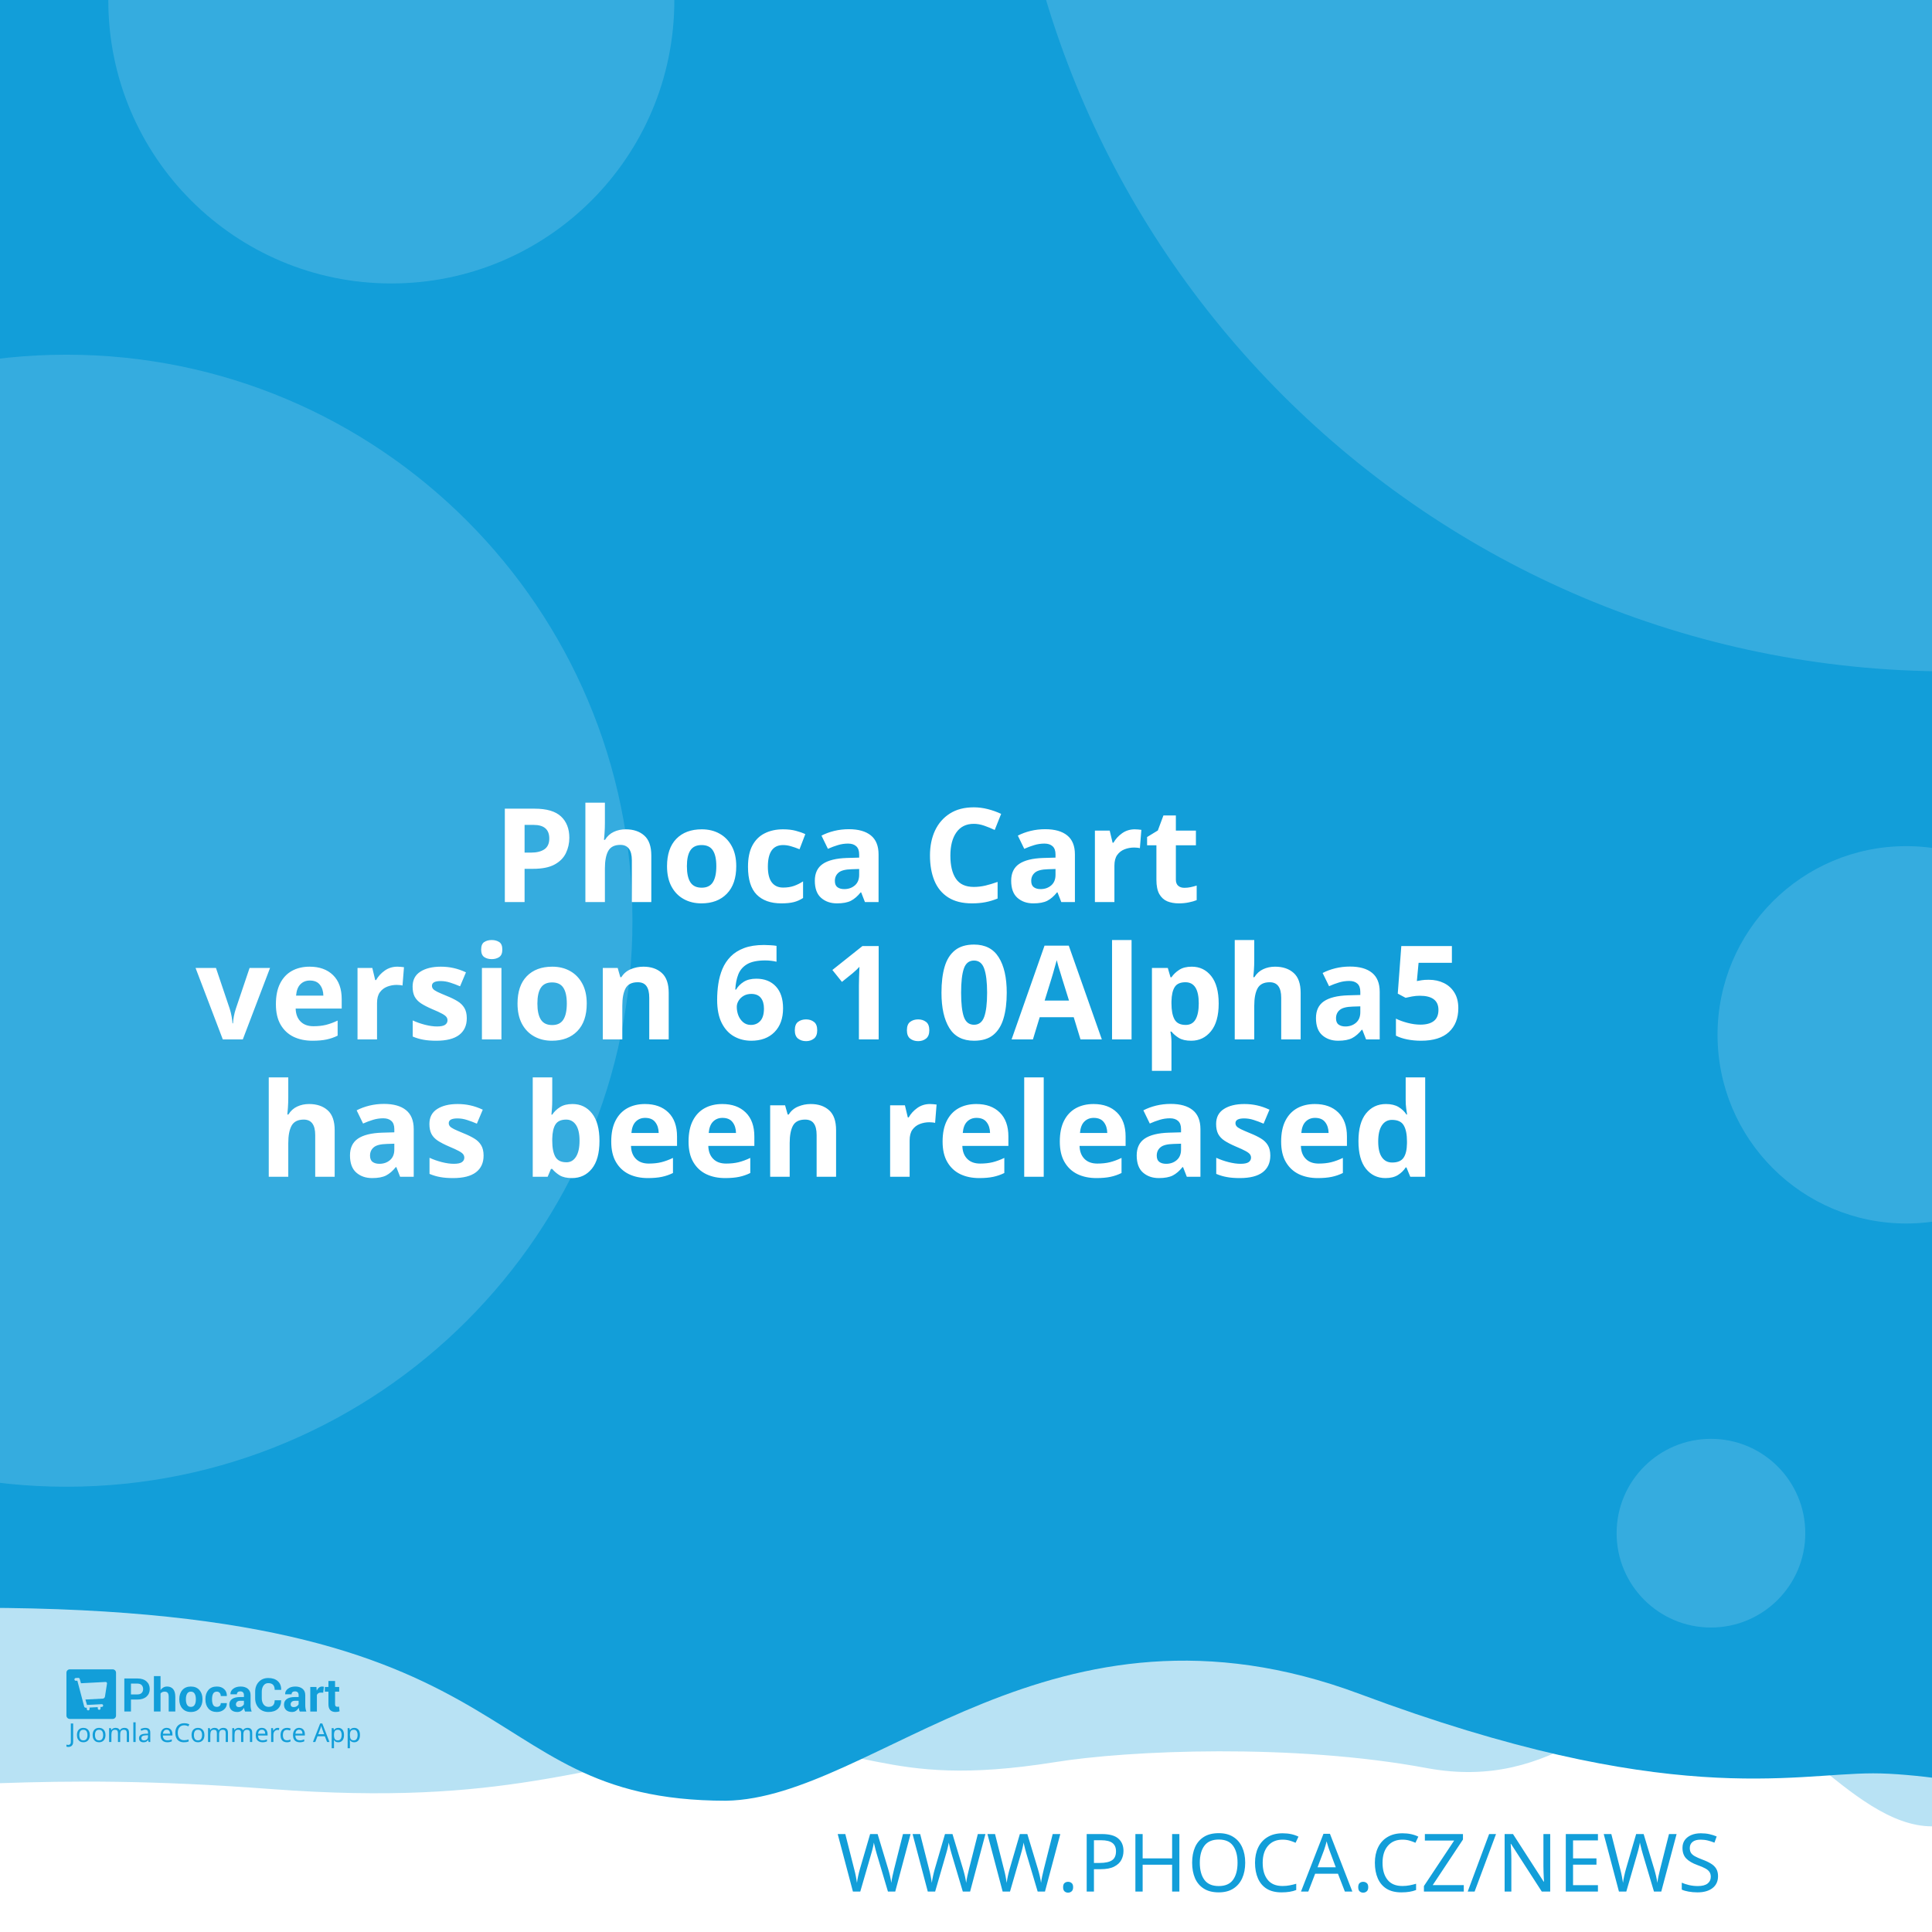
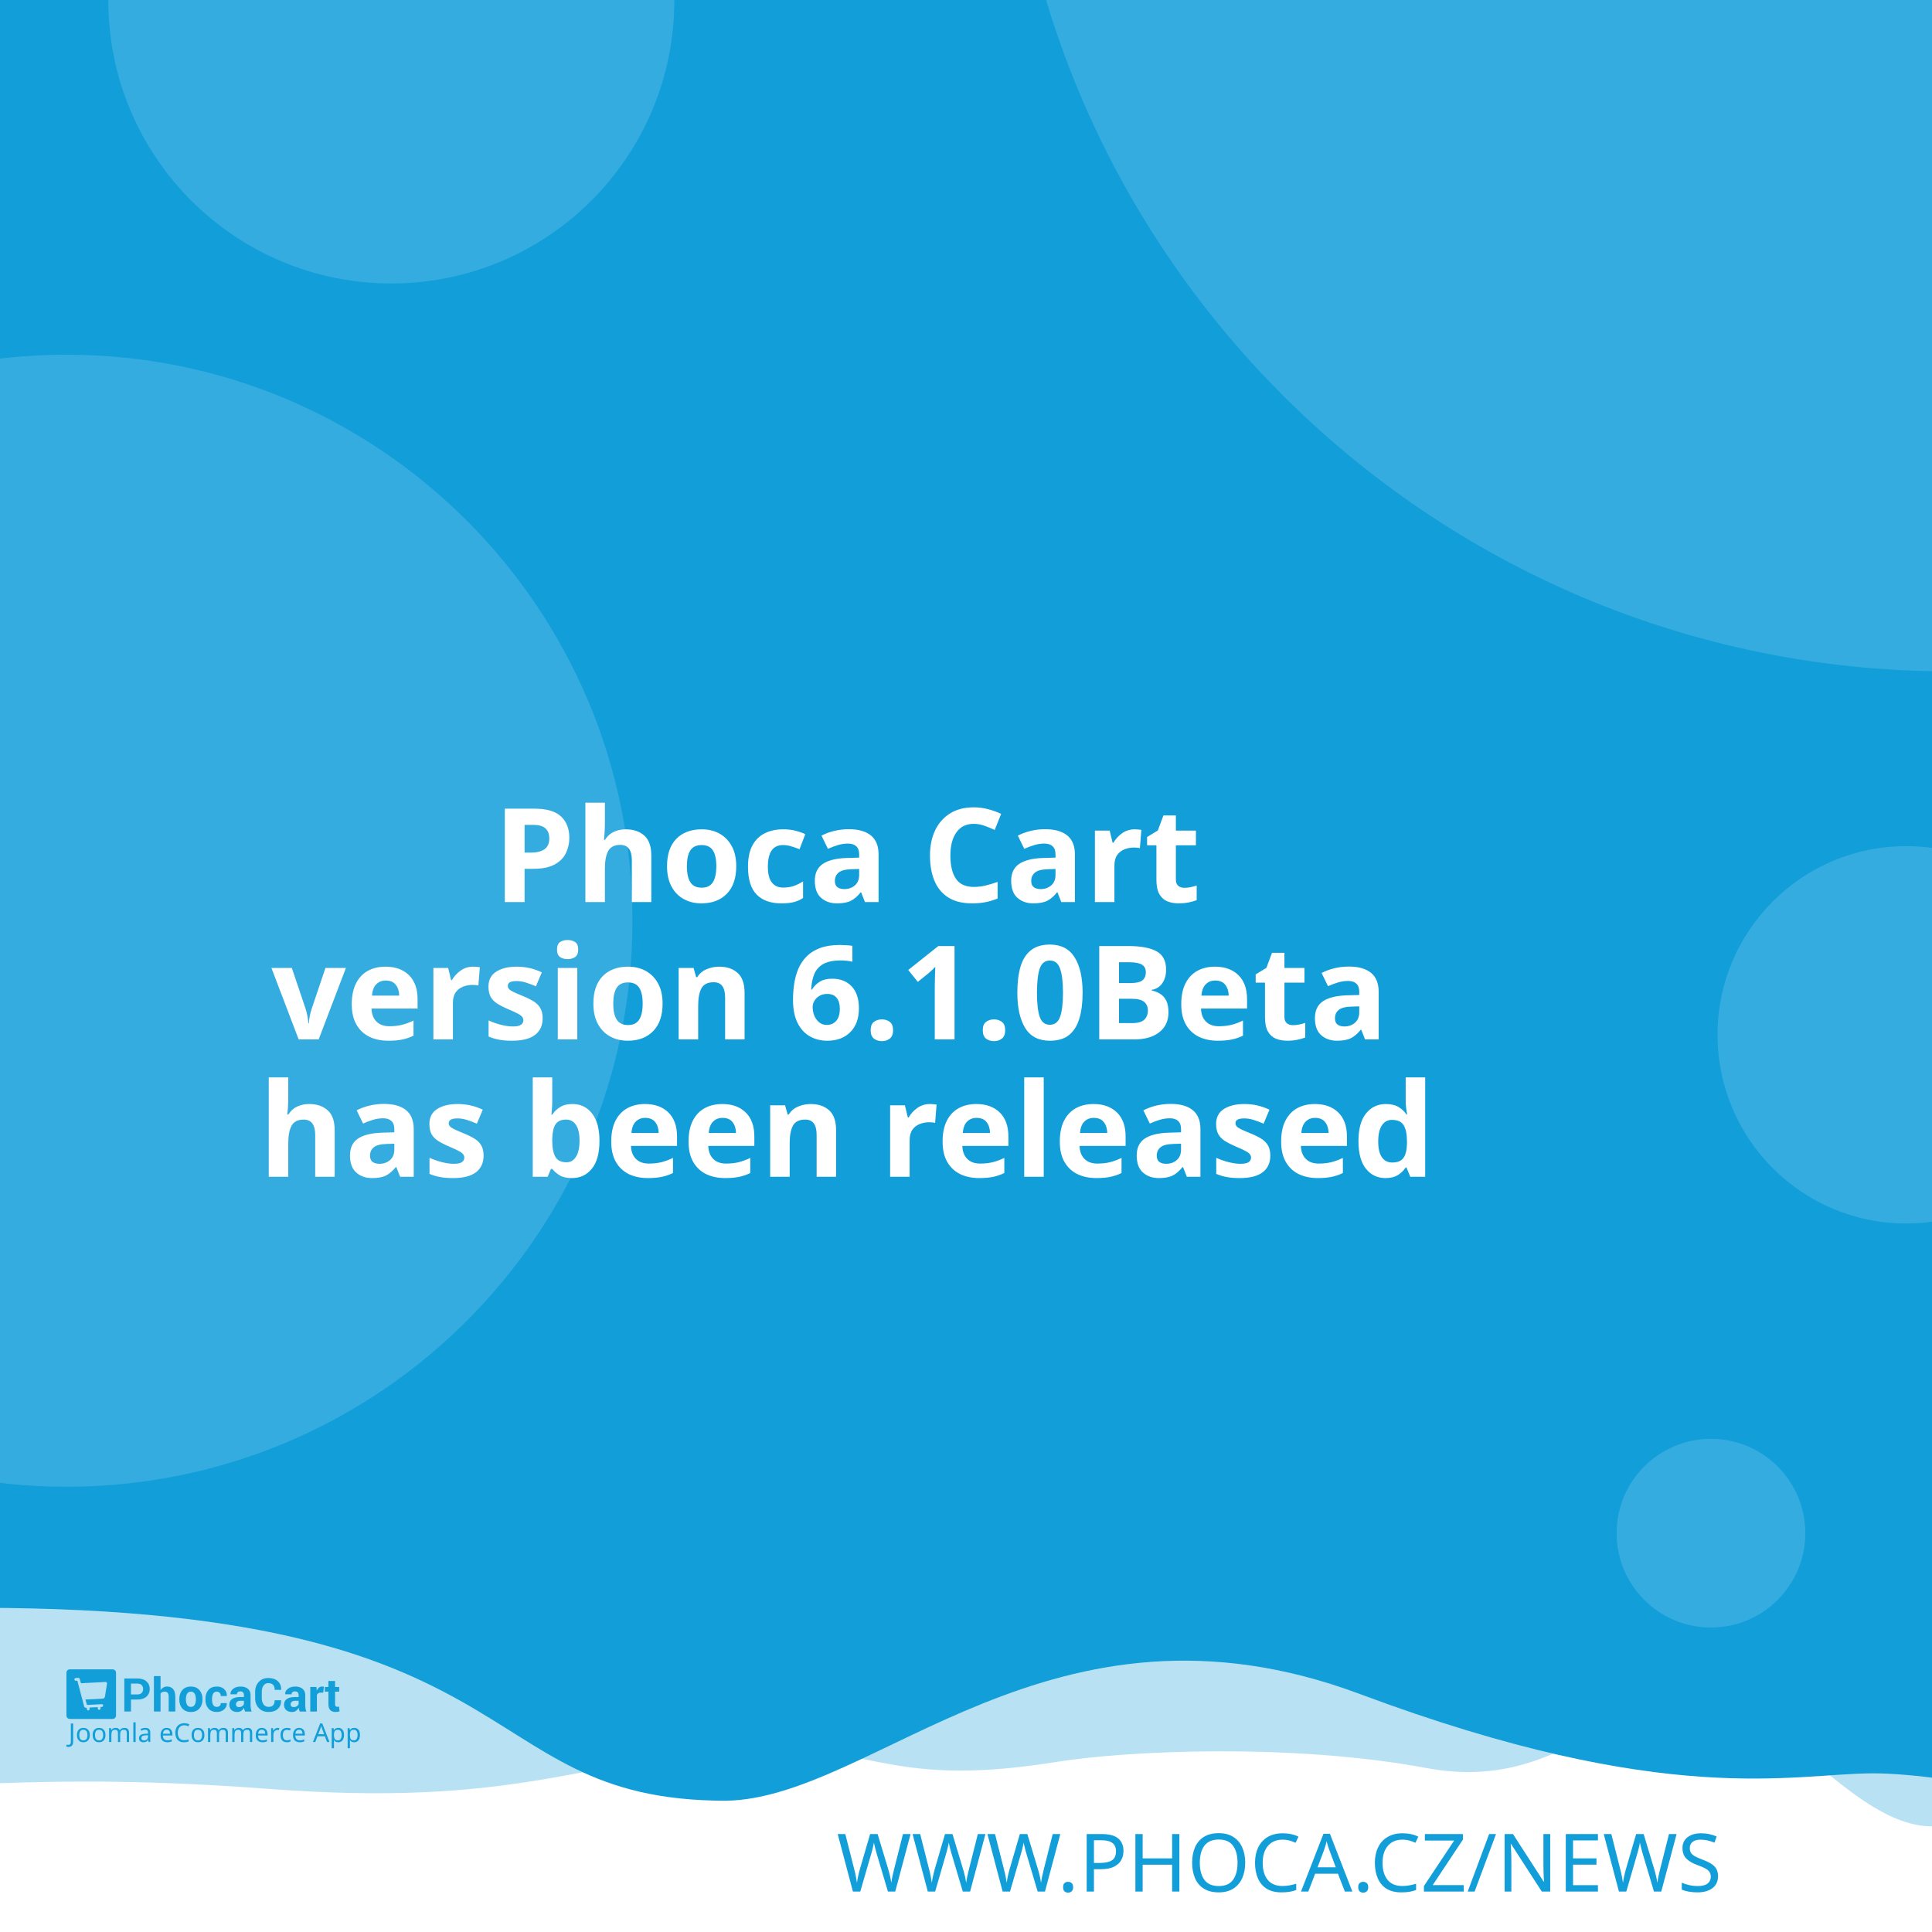
<svg xmlns="http://www.w3.org/2000/svg" width="512" height="512" viewBox="0 0 512 512" version="1.1" id="svg5">
  <defs id="defs2" />
  <g id="layer1">
    <path d="m -288.549,96.962 a 6.384,6.384 0 0 0 -6.384,6.384 v 81.087 a 6.384,6.384 0 0 0 6.384,6.384 h 81.083 a 6.384,6.384 0 0 0 6.384,-6.384 v -81.087 a 6.384,6.384 0 0 0 -6.384,-6.384 z m 16.084,16.188 c 0.591,-0.033 1.134,0.125 1.642,0.482 0.508,0.359 0.842,0.809 1.006,1.355 l 2.415,8.308 46.517,-2.44 c 0.829,-0.043 1.521,0.245 2.074,0.86 0.55,0.606 0.769,1.334 0.636,2.174 l -3.898,24.937 c -0.138,0.736 -0.57,1.497 -1.288,2.273 -0.719,0.787 -1.656,1.211 -2.797,1.272 l -32.861,1.721 3.038,10.253 27.775,-1.455 c 0.726,-0.04 1.351,0.178 1.887,0.648 0.523,0.483 0.803,1.086 0.844,1.812 0.038,0.726 -0.178,1.352 -0.648,1.887 -0.483,0.525 -1.086,0.806 -1.812,0.844 l -2.597,0.137 0.137,2.593 c 0.038,0.729 -0.178,1.356 -0.661,1.879 -0.472,0.535 -1.071,0.819 -1.8,0.856 -0.726,0.038 -1.353,-0.178 -1.879,-0.661 -0.535,-0.472 -0.814,-1.073 -0.852,-1.8 l -0.137,-2.593 -15.573,0.81 0.133,2.597 c 0.038,0.729 -0.176,1.356 -0.648,1.879 -0.483,0.535 -1.086,0.818 -1.812,0.856 -0.726,0.04 -1.352,-0.178 -1.887,-0.661 -0.525,-0.472 -0.806,-1.073 -0.844,-1.8 l -0.137,-2.597 -1.608,0.083 c -0.623,0.033 -1.193,-0.112 -1.721,-0.428 -0.515,-0.317 -0.883,-0.632 -1.11,-0.931 l -0.287,-0.507 -13.05,-49.343 -2.805,0.146 c -0.696,0.038 -1.312,-0.181 -1.858,-0.661 -0.545,-0.472 -0.835,-1.069 -0.873,-1.795 -0.038,-0.729 0.186,-1.353 0.682,-1.879 0.493,-0.535 1.083,-0.818 1.779,-0.856 z" style="fill:#ffffff;stroke-width:1;paint-order:stroke fill markers" id="path400" />
    <rect style="opacity:1;fill:#ffffff;stroke-width:5;stroke-linejoin:round;paint-order:stroke fill markers" id="rect723" width="512" height="512" x="0" y="0" />
    <path id="rect4460" style="opacity:0.3;fill:#129ed9;fill-opacity:1;stroke-width:5;stroke-linejoin:round;paint-order:stroke fill markers" d="M -256,4 H 768 v 480 c 0,0 -42.667,-10 -64,-10 -21.333,0 -42.408,10 -64,10 -21.592,0 -42.667,-10 -64,-10 -21.333,0 -42.408,10 -64,10 -21.592,0 -41.887,-34.701 -63.221,-34.701 -21.333,0 -35.645,25.795 -70.761,19.246 -35.116,-6.549 -78.862,-4.741 -98.515,-1.547 -47.289,7.533 -49.247,-6.724 -87.369,-3.311 -38.122,3.413 -56.921,15.193 -120.307,10.429 -63.387,-4.764 -84.091,0.698 -135.827,-0.116 -21.333,0 -42.408,10 -64,10 -21.592,0 -42.667,-10 -64,-10 -21.333,0 -64,10 -64,10 z" />
    <path id="rect4460-5" style="fill:#129ed9;fill-opacity:1;stroke-width:5;stroke-linejoin:round;paint-order:stroke fill markers" d="M -316,4.9999998e-7 H 708 V 480 c 0,0 -42.667,-10 -64,-10 -21.333,0 -42.408,10 -64,10 -21.592,0 -62.256,-10.048 -83.59,-10.048 -21.333,0 -54.449,9.448 -136.059,-21.03 -81.61,-30.478 -128.583,27.669 -167.971,28.291 -70.795,-0.042 -47.303,-54.288 -212.561,-50.983 C -185.439,429.534 -38.408,480 -60,480 c -21.592,0 -42.667,-10 -64,-10 -21.333,0 -42.408,10 -64,10 -21.592,0 -42.667,-10 -64,-10 -21.333,0 -64,10 -64,10 z" />
    <text xml:space="preserve" style="font-style:normal;font-weight:normal;font-size:21.333px;line-height:1.25;font-family:sans-serif;fill:#129ed9;fill-opacity:1;stroke:none" x="484.042" y="501.277" id="text2910-3-7">
      <tspan id="tspan2908-6-5" x="484.042" y="501.277" style="font-style:normal;font-variant:normal;font-weight:300;font-stretch:normal;font-size:21.333px;font-family:Montserrat;-inkscape-font-specification:'Montserrat Light';text-align:end;text-anchor:end;fill:#129ed9;fill-opacity:1">WWW.PHOCA.CZ/NEWS</tspan>
    </text>
    <text xml:space="preserve" style="font-style:normal;font-variant:normal;font-weight:600;font-stretch:normal;font-size:34.667px;line-height:1.05;font-family:Rubik;-inkscape-font-specification:'Rubik Semi-Bold';fill:#ffffff;fill-opacity:1;stroke:none" x="256" y="165" id="text11252">
      <tspan x="256" y="165" id="tspan403" style="text-align:center;text-anchor:middle" />
      <tspan x="256" y="202.659" style="font-size:34.667px;text-align:center;text-anchor:middle" id="tspan442" />
      <tspan x="256" y="239.059" style="font-size:34.667px;text-align:center;text-anchor:middle" id="tspan444">Phoca Cart</tspan>
-       <tspan x="256" y="275.459" id="tspan1992" style="font-size:34.667px;text-align:center;text-anchor:middle">version 6.1.0Alpha5
+       <tspan x="256" y="275.459" id="tspan1992" style="font-size:34.667px;text-align:center;text-anchor:middle">version 6.1.0Beta
</tspan>
      <tspan x="256" y="311.859" id="tspan2906" style="font-size:34.667px;text-align:center;text-anchor:middle">has been released</tspan>
      <tspan x="256" y="348.259" id="tspan1994" style="font-size:34.667px" />
    </text>
    <circle style="opacity:0.15;fill:#ffffff;fill-opacity:1;stroke-width:5;stroke-linejoin:round;paint-order:stroke fill markers" id="path8376" cx="516.67" cy="-72.081" r="250" />
    <circle style="opacity:0.15;fill:#ffffff;fill-opacity:1;stroke-width:5;stroke-linejoin:round;paint-order:stroke fill markers" id="path8376-9" cx="17.604" cy="244" r="150" />
    <circle style="opacity:0.15;fill:#ffffff;fill-opacity:1;stroke-width:5;stroke-linejoin:round;paint-order:stroke fill markers" id="path8376-6" cx="103.704" cy="0.117" r="75" />
    <circle style="opacity:0.15;fill:#ffffff;fill-opacity:1;stroke-width:5;stroke-linejoin:round;paint-order:stroke fill markers" id="path8376-6-2" cx="505.168" cy="274.238" r="50" />
    <g id="g8950" transform="matrix(0.298069,0,0,0.298069,107.3348,335.2596)" style="fill:#129ed9;fill-opacity:1;stroke-width:3.355">
      <g id="g895" transform="translate(-301.0409,359.4151)" style="fill:#129ed9;fill-opacity:1;stroke-width:3.355">
        <g transform="matrix(1.3333,0,0,-1.3333,-75.59,850.15)" fill="#ffffff" image-rendering="optimizeQuality" id="g280" style="clip-rule:evenodd;fill:#129ed9;fill-opacity:1;stroke-width:8.934;shape-rendering:geometricPrecision">
          <path d="m 99.728,617.49 v -7.994 h -4.423 v 22.031 h 8.784 c 2.532,0 4.527,-0.646 5.979,-1.937 1.452,-1.291 2.181,-2.99 2.181,-5.097 0,-2.107 -0.729,-3.801 -2.181,-5.082 -1.452,-1.281 -3.446,-1.921 -5.979,-1.921 z m 0,3.408 h 4.361 c 1.23,0 2.165,0.336 2.801,1.002 0.635,0.671 0.951,1.523 0.951,2.561 0,1.059 -0.315,1.932 -0.946,2.623 -0.63,0.687 -1.566,1.033 -2.806,1.033 H 99.728 Z" id="path262" style="fill:#129ed9;fill-opacity:1;stroke-width:3.355" />
          <path d="m 119.45,623.79 c 0.517,0.749 1.147,1.327 1.891,1.746 0.749,0.418 1.576,0.63 2.485,0.63 1.705,0 3.043,-0.568 4.02,-1.704 0.971,-1.131 1.457,-2.887 1.457,-5.252 v -9.714 h -4.418 v 9.76 c 0,1.276 -0.227,2.174 -0.677,2.706 -0.445,0.532 -1.116,0.795 -2.005,0.795 -0.605,0 -1.137,-0.108 -1.602,-0.325 -0.465,-0.217 -0.847,-0.522 -1.152,-0.919 v -12.017 h -4.418 v 23.611 h 4.418 z" id="path264" style="fill:#129ed9;fill-opacity:1;stroke-width:3.355" />
          <path d="m 131.96,617.83 c 0,2.438 0.682,4.436 2.046,5.996 1.359,1.554 3.25,2.334 5.663,2.334 2.418,0 4.315,-0.774 5.689,-2.329 1.375,-1.549 2.062,-3.553 2.062,-6.001 v -0.32 c 0,-2.458 -0.687,-4.462 -2.051,-6.011 -1.369,-1.544 -3.261,-2.319 -5.674,-2.319 -2.418,0 -4.315,0.775 -5.684,2.319 -1.364,1.549 -2.051,3.553 -2.051,6.011 z m 4.408,-0.31 c 0,-1.487 0.264,-2.68 0.785,-3.584 0.527,-0.899 1.375,-1.348 2.542,-1.348 1.142,0 1.979,0.454 2.506,1.358 0.532,0.904 0.796,2.097 0.796,3.574 v 0.315 c 0,1.446 -0.269,2.629 -0.801,3.542 -0.537,0.914 -1.38,1.374 -2.527,1.374 -1.142,0 -1.979,-0.46 -2.506,-1.379 -0.532,-0.919 -0.796,-2.102 -0.796,-3.537 z" id="path266" style="fill:#129ed9;fill-opacity:1;stroke-width:3.355" />
          <path d="m 157.01,612.59 c 0.79,0 1.421,0.227 1.891,0.682 0.475,0.454 0.713,1.064 0.713,1.828 h 4.015 l 0.041,-0.093 c 0.041,-1.653 -0.579,-3.037 -1.871,-4.152 -1.287,-1.116 -2.883,-1.673 -4.79,-1.673 -2.439,0 -4.325,0.769 -5.648,2.314 -1.318,1.544 -1.979,3.522 -1.979,5.944 v 0.449 c 0,2.412 0.656,4.395 1.974,5.944 1.317,1.554 3.198,2.329 5.638,2.329 2.02,0 3.648,-0.573 4.883,-1.725 1.235,-1.151 1.835,-2.664 1.793,-4.539 l -0.031,-0.088 h -4.026 c 0,0.842 -0.233,1.544 -0.698,2.107 -0.46,0.558 -1.101,0.837 -1.922,0.837 -1.168,0 -1.995,-0.454 -2.475,-1.358 -0.476,-0.904 -0.718,-2.071 -0.718,-3.496 v -0.454 c 0,-1.456 0.243,-2.628 0.718,-3.522 0.48,-0.888 1.312,-1.332 2.491,-1.332" id="path268" style="fill:#129ed9;fill-opacity:1;stroke-width:3.355" />
          <path d="m 175.8,609.49 c -0.165,0.372 -0.305,0.764 -0.419,1.183 -0.119,0.413 -0.202,0.837 -0.248,1.27 -0.455,-0.8 -1.054,-1.456 -1.798,-1.978 -0.739,-0.521 -1.628,-0.785 -2.656,-0.785 -1.715,0 -3.038,0.439 -3.963,1.322 -0.93,0.883 -1.395,2.086 -1.395,3.604 0,1.606 0.62,2.845 1.855,3.729 1.235,0.883 3.038,1.322 5.41,1.322 h 2.47 v 1.301 c 0,0.785 -0.207,1.394 -0.62,1.828 -0.413,0.434 -1.023,0.651 -1.834,0.651 -0.713,0 -1.266,-0.175 -1.653,-0.522 -0.393,-0.346 -0.584,-0.826 -0.584,-1.446 l -4.268,0.016 -0.016,0.093 c -0.072,1.379 0.527,2.572 1.798,3.579 1.271,1.002 2.946,1.503 5.013,1.503 1.958,0 3.545,-0.496 4.769,-1.492 1.22,-0.992 1.829,-2.406 1.829,-4.24 v -6.76 c 0,-0.769 0.062,-1.492 0.176,-2.164 0.119,-0.676 0.299,-1.348 0.553,-2.014 z m -4.046,2.943 c 0.78,0 1.468,0.191 2.077,0.574 0.605,0.382 1.013,0.826 1.225,1.332 v 2.308 h -2.47 c -0.935,0 -1.648,-0.232 -2.134,-0.702 -0.481,-0.47 -0.724,-1.033 -0.724,-1.699 0,-0.542 0.181,-0.981 0.542,-1.312 0.367,-0.336 0.858,-0.501 1.483,-0.501" id="path270" style="fill:#129ed9;fill-opacity:1;stroke-width:3.355" />
          <path d="m 199.84,617.01 0.031,-0.088 c 0.041,-2.37 -0.682,-4.25 -2.17,-5.645 -1.488,-1.394 -3.555,-2.091 -6.201,-2.091 -2.656,0 -4.811,0.852 -6.464,2.556 -1.653,1.704 -2.486,3.894 -2.486,6.579 v 4.369 c 0,2.67 0.812,4.86 2.424,6.574 1.617,1.715 3.715,2.572 6.299,2.572 2.723,0 4.852,-0.697 6.386,-2.097 1.535,-1.399 2.284,-3.305 2.243,-5.717 l -0.031,-0.088 h -4.299 c 0,1.451 -0.346,2.561 -1.044,3.336 -0.698,0.769 -1.783,1.157 -3.255,1.157 -1.323,0 -2.372,-0.537 -3.147,-1.606 -0.78,-1.074 -1.168,-2.438 -1.168,-4.1 v -4.39 c 0,-1.683 0.408,-3.057 1.225,-4.131 0.822,-1.069 1.922,-1.606 3.317,-1.606 1.38,0 2.403,0.372 3.064,1.11 0.661,0.744 0.992,1.844 0.992,3.305 z" id="path272" style="fill:#129ed9;fill-opacity:1;stroke-width:3.355" />
          <path d="m 212.27,609.49 c -0.165,0.372 -0.305,0.764 -0.419,1.183 -0.119,0.413 -0.202,0.837 -0.248,1.27 -0.455,-0.8 -1.054,-1.456 -1.798,-1.978 -0.739,-0.521 -1.628,-0.785 -2.656,-0.785 -1.716,0 -3.038,0.439 -3.963,1.322 -0.93,0.883 -1.395,2.086 -1.395,3.604 0,1.606 0.62,2.845 1.855,3.729 1.235,0.883 3.039,1.322 5.41,1.322 h 2.47 v 1.301 c 0,0.785 -0.207,1.394 -0.62,1.828 -0.413,0.434 -1.023,0.651 -1.834,0.651 -0.713,0 -1.266,-0.175 -1.654,-0.522 -0.393,-0.346 -0.584,-0.826 -0.584,-1.446 l -4.268,0.016 -0.016,0.093 c -0.072,1.379 0.527,2.572 1.798,3.579 1.271,1.002 2.945,1.503 5.013,1.503 1.958,0 3.545,-0.496 4.769,-1.492 1.22,-0.992 1.829,-2.406 1.829,-4.24 v -6.76 c 0,-0.769 0.062,-1.492 0.176,-2.164 0.119,-0.676 0.3,-1.348 0.553,-2.014 z m -4.046,2.943 c 0.78,0 1.468,0.191 2.077,0.574 0.605,0.382 1.013,0.826 1.224,1.332 v 2.308 h -2.47 c -0.935,0 -1.649,-0.232 -2.134,-0.702 -0.481,-0.47 -0.723,-1.033 -0.723,-1.699 0,-0.542 0.181,-0.981 0.542,-1.312 0.367,-0.336 0.858,-0.501 1.483,-0.501" id="path274" style="fill:#129ed9;fill-opacity:1;stroke-width:3.355" />
          <path d="m 227.92,622.06 -1.617,0.046 c -0.656,0 -1.199,-0.134 -1.623,-0.408 -0.423,-0.274 -0.744,-0.656 -0.966,-1.152 v -11.052 h -4.408 v 16.36 h 4.103 l 0.196,-2.422 c 0.382,0.857 0.883,1.528 1.494,2.009 0.61,0.48 1.312,0.723 2.108,0.723 0.223,0 0.429,-0.015 0.615,-0.052 0.186,-0.036 0.377,-0.077 0.568,-0.129 z" id="path276" style="fill:#129ed9;fill-opacity:1;stroke-width:3.355" />
          <path d="m 235.83,629.86 v -4.007 h 2.754 v -3.099 H 235.83 v -8.33 c 0,-0.635 0.129,-1.09 0.393,-1.363 0.263,-0.274 0.615,-0.408 1.059,-0.408 0.232,0 0.434,0.01 0.599,0.036 0.166,0.026 0.362,0.072 0.579,0.129 l 0.383,-3.181 c -0.445,-0.155 -0.878,-0.268 -1.302,-0.341 -0.424,-0.078 -0.884,-0.114 -1.38,-0.114 -1.524,0 -2.697,0.418 -3.519,1.255 -0.822,0.837 -1.235,2.159 -1.235,3.977 v 8.34 h -2.392 v 3.099 h 2.392 v 4.007 z" id="path278" style="fill:#129ed9;fill-opacity:1;stroke-width:3.355" />
        </g>
        <g fill="#ffffff" fill-rule="evenodd" image-rendering="optimizeQuality" stroke-width="1.934" aria-label="Joomla eCommerce App" id="g318" style="clip-rule:evenodd;fill:#129ed9;fill-opacity:1;shape-rendering:geometricPrecision">
          <path d="M 1.704,69 Q 1.151,69 0.736,68.908 0.321,68.839 -0.002,68.7 v -1.752 q 0.369,0.092 0.784,0.161 0.415,0.069 0.876,0.069 0.576,0 1.083,-0.231 0.53,-0.231 0.853,-0.807 0.323,-0.576 0.323,-1.614 v -16.368 h 2.075 v 16.206 q 0,2.374 -1.176,3.504 -1.176,1.13 -3.112,1.13 z" id="path282" style="fill:#129ed9;fill-opacity:1;stroke-width:1.934" />
          <path d="m 20.792,58.419 q 0,3.066 -1.568,4.749 -1.545,1.683 -4.196,1.683 -1.637,0 -2.928,-0.738 -1.268,-0.761 -2.006,-2.19 -0.738,-1.452 -0.738,-3.504 0,-3.066 1.545,-4.726 1.545,-1.66 4.196,-1.66 1.683,0 2.951,0.761 1.291,0.738 2.006,2.167 0.738,1.406 0.738,3.458 z m -9.336,0 q 0,2.19 0.853,3.481 0.876,1.268 2.766,1.268 1.867,0 2.743,-1.268 0.876,-1.291 0.876,-3.481 0,-2.19 -0.876,-3.435 -0.876,-1.245 -2.766,-1.245 -1.89,0 -2.743,1.245 -0.853,1.245 -0.853,3.435 z" id="path284" style="fill:#129ed9;fill-opacity:1;stroke-width:1.934" />
          <path d="m 34.739,58.419 q 0,3.066 -1.568,4.749 -1.545,1.683 -4.196,1.683 -1.637,0 -2.928,-0.738 -1.268,-0.761 -2.006,-2.19 -0.738,-1.452 -0.738,-3.504 0,-3.066 1.545,-4.726 1.545,-1.66 4.196,-1.66 1.683,0 2.951,0.761 1.291,0.738 2.006,2.167 0.738,1.406 0.738,3.458 z m -9.336,0 q 0,2.19 0.853,3.481 0.876,1.268 2.766,1.268 1.867,0 2.743,-1.268 0.876,-1.291 0.876,-3.481 0,-2.19 -0.876,-3.435 -0.876,-1.245 -2.766,-1.245 -1.89,0 -2.743,1.245 -0.853,1.245 -0.853,3.435 z" id="path286" style="fill:#129ed9;fill-opacity:1;stroke-width:1.934" />
          <path d="m 51.499,52.033 q 2.098,0 3.135,1.083 1.037,1.06 1.037,3.458 V 64.62 H 53.666 v -7.953 q 0,-2.928 -2.513,-2.928 -1.798,0 -2.582,1.037 -0.761,1.037 -0.761,3.02 V 64.62 h -2.006 v -7.953 q 0,-2.928 -2.536,-2.928 -1.867,0 -2.582,1.153 -0.715,1.153 -0.715,3.32 v 6.409 h -2.029 v -12.356 h 1.637 l 0.3,1.683 h 0.115 q 0.576,-0.968 1.545,-1.429 0.991,-0.484 2.098,-0.484 2.905,0 3.781,2.075 h 0.115 q 0.622,-1.06 1.683,-1.568 1.083,-0.507 2.282,-0.507 z" id="path288" style="fill:#129ed9;fill-opacity:1;stroke-width:1.934" />
          <path d="M 61.527,64.62 H 59.498 V 47.1 h 2.029 z" id="path290" style="fill:#129ed9;fill-opacity:1;stroke-width:1.934" />
          <path d="m 70.126,52.056 q 2.259,0 3.343,0.991 1.083,0.991 1.083,3.158 v 8.414 h -1.475 l -0.392,-1.752 h -0.092 q -0.807,1.014 -1.706,1.498 -0.876,0.484 -2.444,0.484 -1.683,0 -2.789,-0.876 -1.107,-0.899 -1.107,-2.789 0,-1.844 1.452,-2.836 1.452,-1.014 4.472,-1.107 l 2.098,-0.069 v -0.738 q 0,-1.545 -0.669,-2.144 -0.669,-0.599 -1.89,-0.599 -0.968,0 -1.844,0.3 -0.876,0.277 -1.637,0.645 l -0.622,-1.522 q 0.807,-0.438 1.913,-0.738 1.107,-0.323 2.305,-0.323 z m 0.599,6.593 q -2.305,0.092 -3.204,0.738 -0.876,0.645 -0.876,1.821 0,1.037 0.622,1.522 0.645,0.484 1.637,0.484 1.568,0 2.605,-0.853 1.037,-0.876 1.037,-2.674 v -1.107 z" id="path292" style="fill:#129ed9;fill-opacity:1;stroke-width:1.934" />
          <path d="m 89.144,52.033 q 1.591,0 2.72,0.692 1.153,0.692 1.752,1.96 0.622,1.245 0.622,2.928 v 1.222 h -8.46 q 0.046,2.098 1.06,3.204 1.037,1.083 2.882,1.083 1.176,0 2.075,-0.207 0.922,-0.231 1.89,-0.645 v 1.775 q -0.945,0.415 -1.867,0.599 -0.922,0.207 -2.19,0.207 -1.752,0 -3.112,-0.715 -1.337,-0.715 -2.098,-2.121 -0.738,-1.429 -0.738,-3.481 0,-2.029 0.669,-3.481 0.692,-1.452 1.913,-2.236 1.245,-0.784 2.882,-0.784 z m -0.023,1.66 q -1.452,0 -2.305,0.945 -0.83,0.922 -0.991,2.582 h 6.293 q -0.023,-1.568 -0.738,-2.536 -0.715,-0.991 -2.259,-0.991 z" id="path294" style="fill:#129ed9;fill-opacity:1;stroke-width:1.934" />
          <path d="m 104.71,49.751 q -2.651,0 -4.173,1.775 -1.522,1.775 -1.522,4.864 0,3.066 1.406,4.864 1.429,1.775 4.265,1.775 1.083,0 2.052,-0.184 0.968,-0.184 1.89,-0.461 v 1.798 q -0.922,0.346 -1.913,0.507 -0.968,0.161 -2.328,0.161 -2.513,0 -4.196,-1.037 -1.683,-1.037 -2.536,-2.951 -0.83,-1.913 -0.83,-4.495 0,-2.49 0.899,-4.38 0.922,-1.913 2.697,-2.974 1.775,-1.083 4.311,-1.083 2.605,0 4.541,0.968 l -0.83,1.752 q -0.761,-0.346 -1.706,-0.622 -0.922,-0.277 -2.029,-0.277 z" id="path296" style="fill:#129ed9;fill-opacity:1;stroke-width:1.934" />
          <path d="m 122.69,58.419 q 0,3.066 -1.568,4.749 -1.545,1.683 -4.196,1.683 -1.637,0 -2.928,-0.738 -1.268,-0.761 -2.006,-2.19 -0.738,-1.452 -0.738,-3.504 0,-3.066 1.545,-4.726 1.545,-1.66 4.196,-1.66 1.683,0 2.951,0.761 1.291,0.738 2.006,2.167 0.738,1.406 0.738,3.458 z m -9.336,0 q 0,2.19 0.853,3.481 0.876,1.268 2.766,1.268 1.867,0 2.743,-1.268 0.876,-1.291 0.876,-3.481 0,-2.19 -0.876,-3.435 -0.876,-1.245 -2.766,-1.245 -1.89,0 -2.743,1.245 -0.853,1.245 -0.853,3.435 z" id="path298" style="fill:#129ed9;fill-opacity:1;stroke-width:1.934" />
          <path d="m 139.45,52.033 q 2.098,0 3.135,1.083 1.037,1.06 1.037,3.458 V 64.62 h -2.006 v -7.953 q 0,-2.928 -2.513,-2.928 -1.798,0 -2.582,1.037 -0.761,1.037 -0.761,3.02 V 64.62 h -2.006 v -7.953 q 0,-2.928 -2.536,-2.928 -1.867,0 -2.582,1.153 -0.715,1.153 -0.715,3.32 v 6.409 h -2.029 v -12.356 h 1.637 l 0.3,1.683 h 0.115 q 0.576,-0.968 1.545,-1.429 0.991,-0.484 2.098,-0.484 2.905,0 3.781,2.075 h 0.115 q 0.622,-1.06 1.683,-1.568 1.083,-0.507 2.282,-0.507 z" id="path300" style="fill:#129ed9;fill-opacity:1;stroke-width:1.934" />
          <path d="m 161,52.033 q 2.098,0 3.135,1.083 1.037,1.06 1.037,3.458 V 64.62 h -2.006 v -7.953 q 0,-2.928 -2.513,-2.928 -1.798,0 -2.582,1.037 -0.761,1.037 -0.761,3.02 V 64.62 h -2.006 v -7.953 q 0,-2.928 -2.536,-2.928 -1.867,0 -2.582,1.153 -0.715,1.153 -0.715,3.32 v 6.409 h -2.029 v -12.356 h 1.637 l 0.3,1.683 h 0.115 q 0.576,-0.968 1.545,-1.429 0.991,-0.484 2.098,-0.484 2.905,0 3.781,2.075 h 0.115 q 0.622,-1.06 1.683,-1.568 1.083,-0.507 2.282,-0.507 z" id="path302" style="fill:#129ed9;fill-opacity:1;stroke-width:1.934" />
          <path d="m 173.77,52.033 q 1.591,0 2.72,0.692 1.153,0.692 1.752,1.96 0.622,1.245 0.622,2.928 v 1.222 h -8.46 q 0.046,2.098 1.06,3.204 1.037,1.083 2.882,1.083 1.176,0 2.075,-0.207 0.922,-0.231 1.89,-0.645 v 1.775 q -0.945,0.415 -1.867,0.599 -0.922,0.207 -2.19,0.207 -1.752,0 -3.112,-0.715 -1.337,-0.715 -2.098,-2.121 -0.738,-1.429 -0.738,-3.481 0,-2.029 0.669,-3.481 0.692,-1.452 1.913,-2.236 1.245,-0.784 2.882,-0.784 z m -0.023,1.66 q -1.452,0 -2.305,0.945 -0.83,0.922 -0.991,2.582 h 6.293 q -0.023,-1.568 -0.738,-2.536 -0.715,-0.991 -2.259,-0.991 z" id="path304" style="fill:#129ed9;fill-opacity:1;stroke-width:1.934" />
          <path d="m 187.76,52.033 q 0.346,0 0.738,0.046 0.415,0.023 0.715,0.092 l -0.254,1.867 q -0.3,-0.069 -0.669,-0.115 -0.346,-0.046 -0.669,-0.046 -0.945,0 -1.775,0.53 -0.83,0.507 -1.337,1.452 -0.484,0.922 -0.484,2.167 v 6.593 h -2.029 v -12.356 h 1.66 l 0.231,2.259 h 0.092 q 0.599,-1.014 1.545,-1.752 0.945,-0.738 2.236,-0.738 z" id="path306" style="fill:#129ed9;fill-opacity:1;stroke-width:1.934" />
          <path d="m 196.02,64.851 q -1.637,0 -2.928,-0.669 -1.268,-0.669 -2.006,-2.075 -0.715,-1.406 -0.715,-3.596 0,-2.282 0.761,-3.712 0.761,-1.429 2.052,-2.098 1.314,-0.669 2.974,-0.669 0.945,0 1.821,0.207 0.876,0.184 1.429,0.461 l -0.622,1.683 q -0.553,-0.207 -1.291,-0.392 -0.738,-0.184 -1.383,-0.184 -3.642,0 -3.642,4.68 0,2.236 0.876,3.435 0.899,1.176 2.651,1.176 1.014,0 1.775,-0.207 0.784,-0.207 1.429,-0.507 v 1.798 q -0.622,0.323 -1.383,0.484 -0.738,0.184 -1.798,0.184 z" id="path308" style="fill:#129ed9;fill-opacity:1;stroke-width:1.934" />
          <path d="m 206.9,52.033 q 1.591,0 2.72,0.692 1.153,0.692 1.752,1.96 0.622,1.245 0.622,2.928 v 1.222 h -8.46 q 0.046,2.098 1.06,3.204 1.037,1.083 2.882,1.083 1.176,0 2.075,-0.207 0.922,-0.231 1.89,-0.645 v 1.775 q -0.945,0.415 -1.867,0.599 -0.922,0.207 -2.19,0.207 -1.752,0 -3.112,-0.715 -1.337,-0.715 -2.098,-2.121 -0.738,-1.429 -0.738,-3.481 0,-2.029 0.669,-3.481 0.692,-1.452 1.913,-2.236 1.245,-0.784 2.882,-0.784 z m -0.023,1.66 q -1.452,0 -2.305,0.945 -0.83,0.922 -0.991,2.582 h 6.293 q -0.023,-1.568 -0.738,-2.536 -0.715,-0.991 -2.259,-0.991 z" id="path310" style="fill:#129ed9;fill-opacity:1;stroke-width:1.934" />
          <path d="m 231.73,64.62 -1.983,-5.095 h -6.524 l -1.96,5.095 h -2.098 l 6.432,-16.529 h 1.867 l 6.409,16.529 z m -4.449,-11.918 q -0.069,-0.184 -0.231,-0.669 -0.161,-0.484 -0.323,-0.991 -0.138,-0.53 -0.231,-0.807 -0.161,0.715 -0.369,1.406 -0.207,0.669 -0.346,1.06 l -1.867,4.979 h 5.21 z" id="path312" style="fill:#129ed9;fill-opacity:1;stroke-width:1.934" />
          <path d="m 241.73,52.033 q 2.282,0 3.665,1.591 1.406,1.591 1.406,4.795 0,3.158 -1.406,4.795 -1.383,1.637 -3.688,1.637 -1.429,0 -2.374,-0.53 -0.922,-0.553 -1.452,-1.268 h -0.138 q 0.046,0.392 0.092,0.991 0.046,0.599 0.046,1.037 v 5.072 h -2.029 v -17.889 h 1.66 l 0.277,1.683 h 0.092 q 0.553,-0.807 1.452,-1.36 0.899,-0.553 2.397,-0.553 z m -0.369,1.706 q -1.89,0 -2.674,1.06 -0.761,1.06 -0.807,3.227 v 0.392 q 0,2.282 0.738,3.527 0.761,1.222 2.789,1.222 1.13,0 1.844,-0.622 0.738,-0.622 1.083,-1.683 0.369,-1.083 0.369,-2.467 0,-2.121 -0.83,-3.389 -0.807,-1.268 -2.513,-1.268 z" id="path314" style="fill:#129ed9;fill-opacity:1;stroke-width:1.934" />
          <path d="m 255.91,52.033 q 2.282,0 3.665,1.591 1.406,1.591 1.406,4.795 0,3.158 -1.406,4.795 -1.383,1.637 -3.688,1.637 -1.429,0 -2.374,-0.53 -0.922,-0.553 -1.452,-1.268 h -0.138 q 0.046,0.392 0.092,0.991 0.046,0.599 0.046,1.037 v 5.072 h -2.029 v -17.889 h 1.66 l 0.277,1.683 h 0.092 q 0.553,-0.807 1.452,-1.36 0.899,-0.553 2.397,-0.553 z m -0.369,1.706 q -1.89,0 -2.674,1.06 -0.761,1.06 -0.807,3.227 v 0.392 q 0,2.282 0.738,3.527 0.761,1.222 2.789,1.222 1.13,0 1.844,-0.622 0.738,-0.622 1.083,-1.683 0.369,-1.083 0.369,-2.467 0,-2.121 -0.83,-3.389 -0.807,-1.268 -2.513,-1.268 z" id="path316" style="fill:#129ed9;fill-opacity:1;stroke-width:1.934" />
        </g>
        <path d="M 3,0 A 3,3 0 0 0 0,3 v 38.107 a 3,3 0 0 0 3,3 h 38.105 a 3,3 0 0 0 3,-3 V 3 a 3,3 0 0 0 -3,-3 z m 7.559,7.607 c 0.278,-0.015 0.533,0.059 0.771,0.227 0.239,0.169 0.396,0.38 0.473,0.637 l 1.135,3.904 21.861,-1.147 c 0.39,-0.02 0.715,0.115 0.975,0.404 0.259,0.285 0.361,0.627 0.299,1.022 l -1.832,11.719 c -0.065,0.346 -0.268,0.703 -0.605,1.068 -0.338,0.37 -0.778,0.569 -1.315,0.598 l -15.443,0.809 1.428,4.818 13.053,-0.684 c 0.341,-0.019 0.635,0.084 0.887,0.305 0.246,0.227 0.378,0.51 0.396,0.852 0.018,0.341 -0.084,0.635 -0.305,0.887 -0.227,0.247 -0.51,0.379 -0.852,0.396 l -1.221,0.064 0.064,1.219 c 0.018,0.343 -0.084,0.637 -0.311,0.883 -0.222,0.252 -0.503,0.385 -0.846,0.402 -0.341,0.018 -0.636,-0.084 -0.883,-0.311 -0.252,-0.222 -0.383,-0.504 -0.4,-0.846 l -0.064,-1.219 -7.318,0.381 0.062,1.221 c 0.018,0.343 -0.083,0.637 -0.305,0.883 -0.227,0.252 -0.51,0.384 -0.852,0.402 -0.341,0.019 -0.635,-0.084 -0.887,-0.311 -0.247,-0.222 -0.379,-0.504 -0.396,-0.846 l -0.064,-1.221 -0.756,0.039 c -0.293,0.015 -0.561,-0.052 -0.809,-0.201 -0.242,-0.149 -0.415,-0.297 -0.521,-0.438 l -0.135,-0.238 -6.133,-23.189 -1.318,0.068 C 8.066,10.184 7.776,10.082 7.52,9.856 7.263,9.634 7.127,9.354 7.11,9.012 7.092,8.67 7.197,8.377 7.43,8.13 7.661,7.878 7.939,7.745 8.266,7.727 Z" fill="#ffffff" style="fill:#129ed9;fill-opacity:1;stroke-width:8.934;paint-order:stroke fill markers" id="path334" />
      </g>
    </g>
    <circle style="opacity:0.15;fill:#ffffff;fill-opacity:1;stroke-width:5;stroke-linejoin:round;paint-order:stroke fill markers" id="path8376-6-2-1" cx="453.421" cy="406.309" r="25" />
  </g>
</svg>
